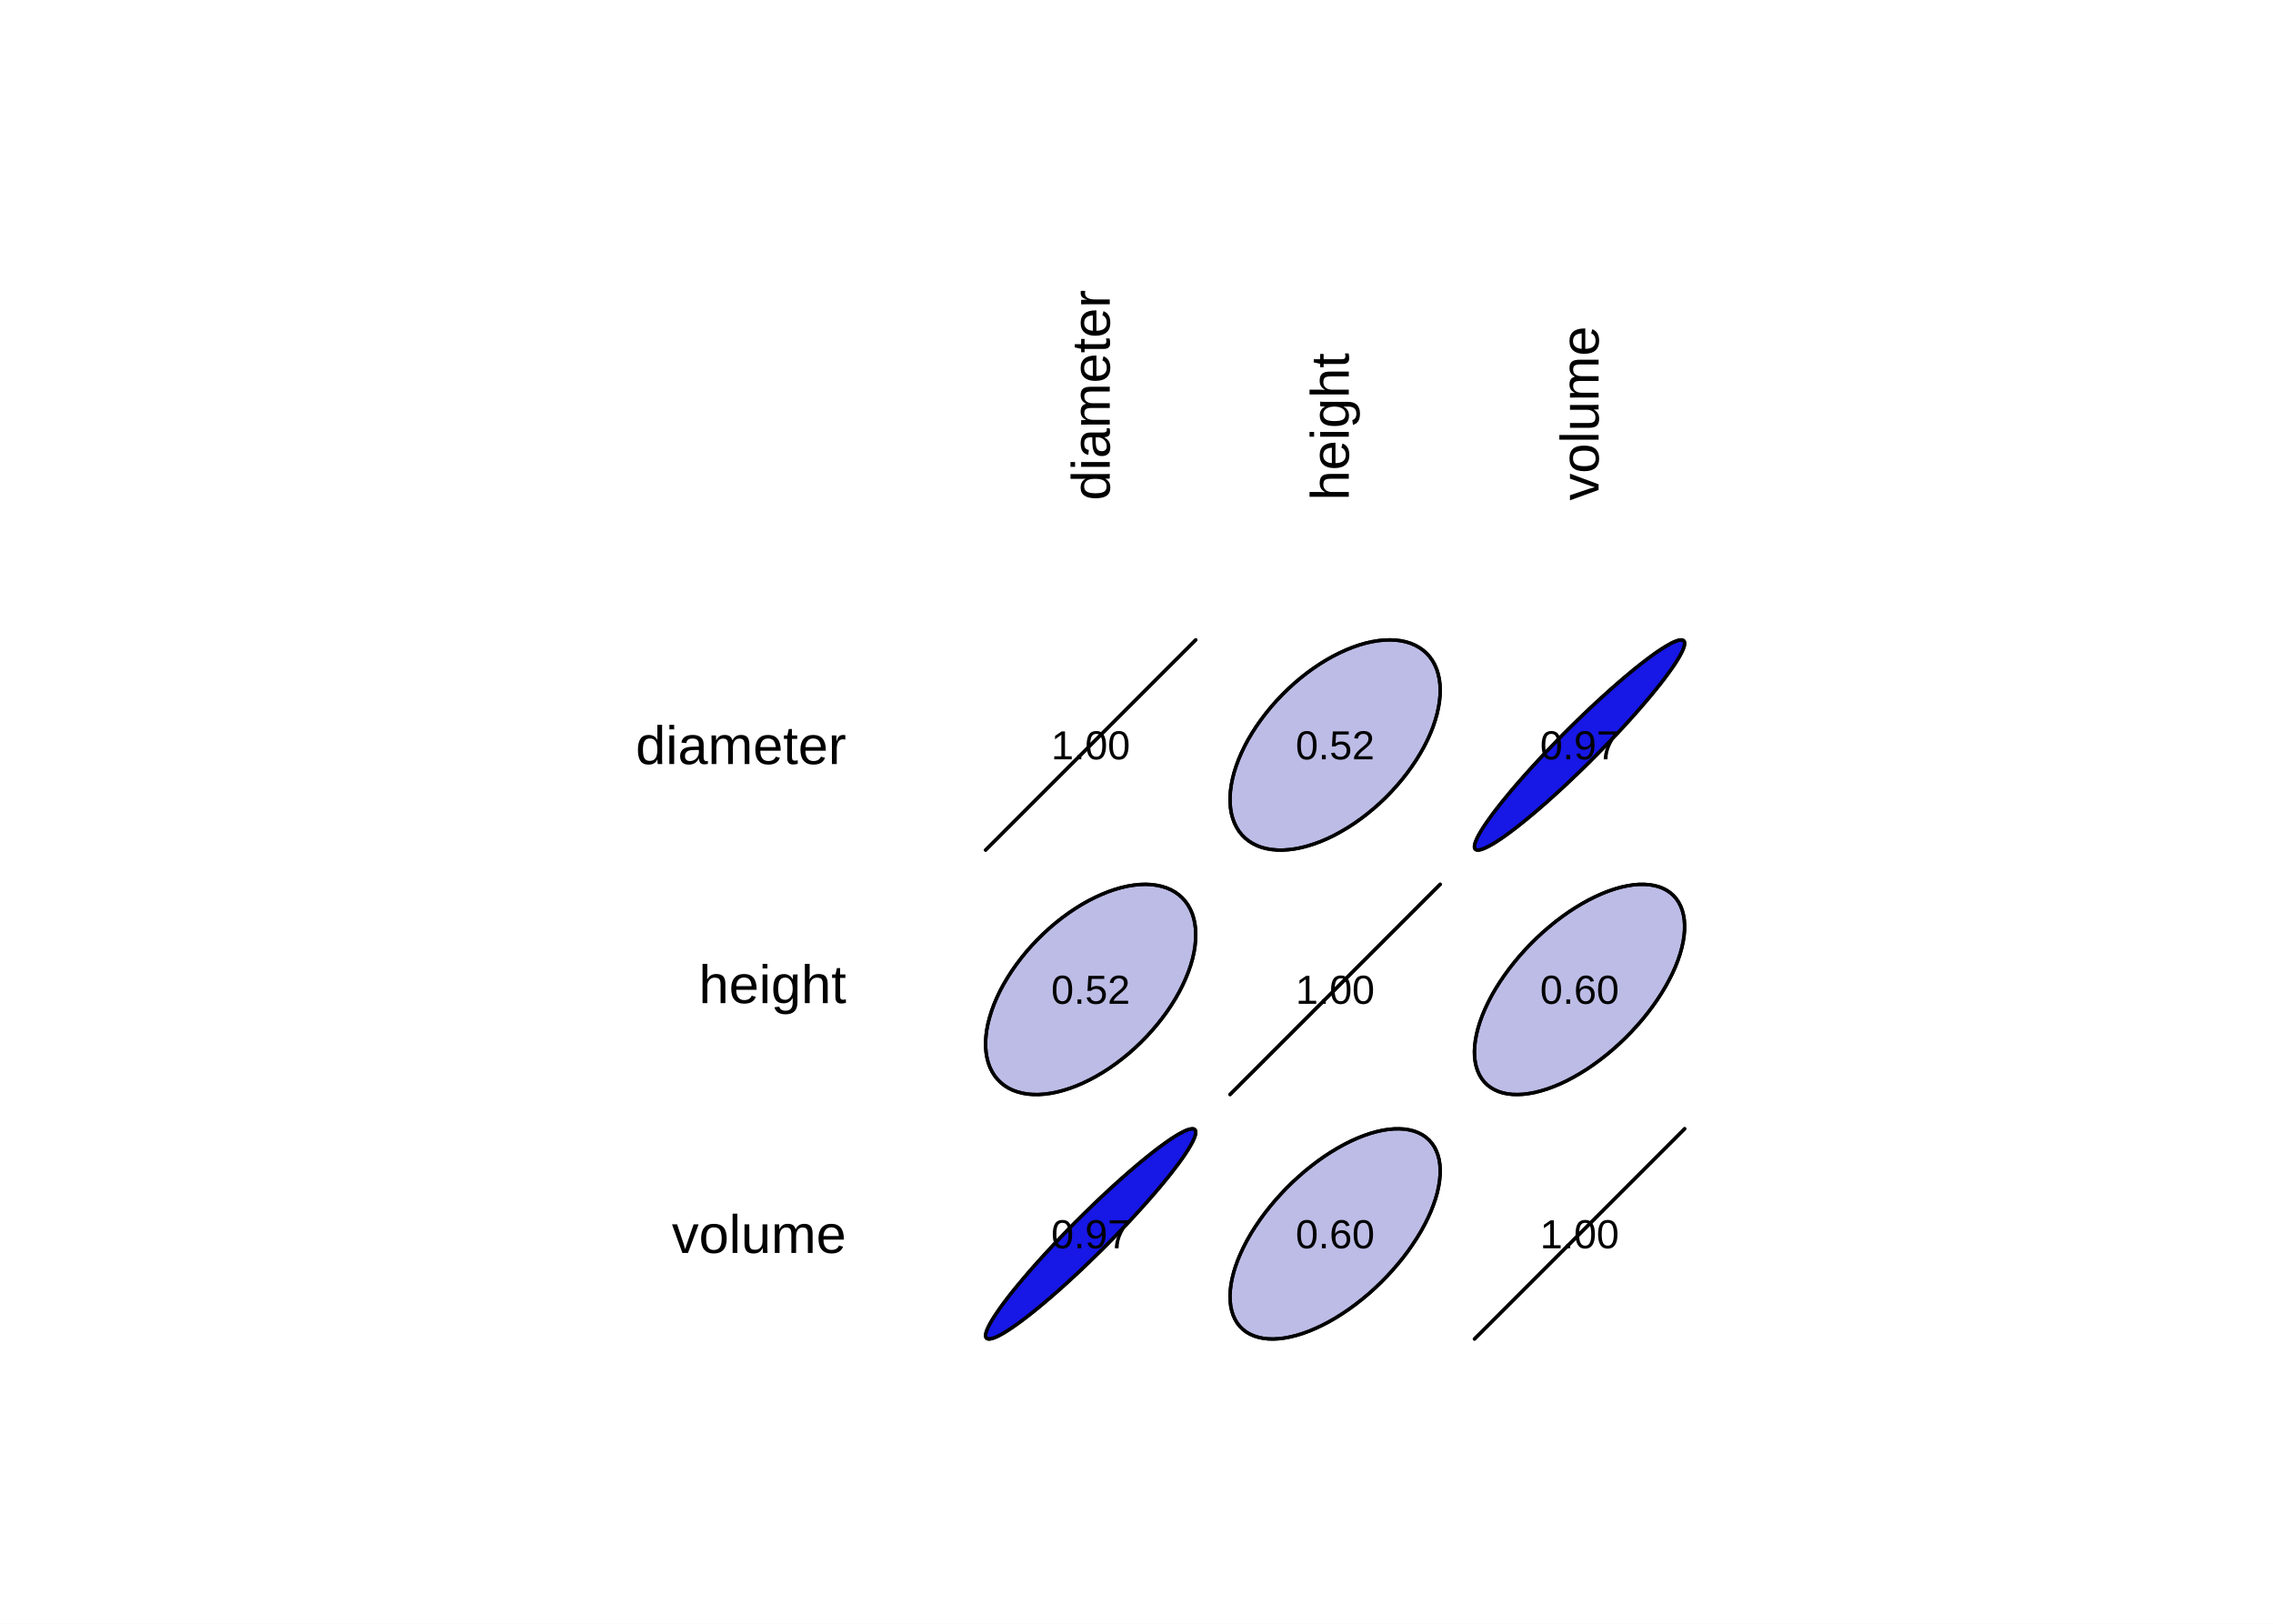
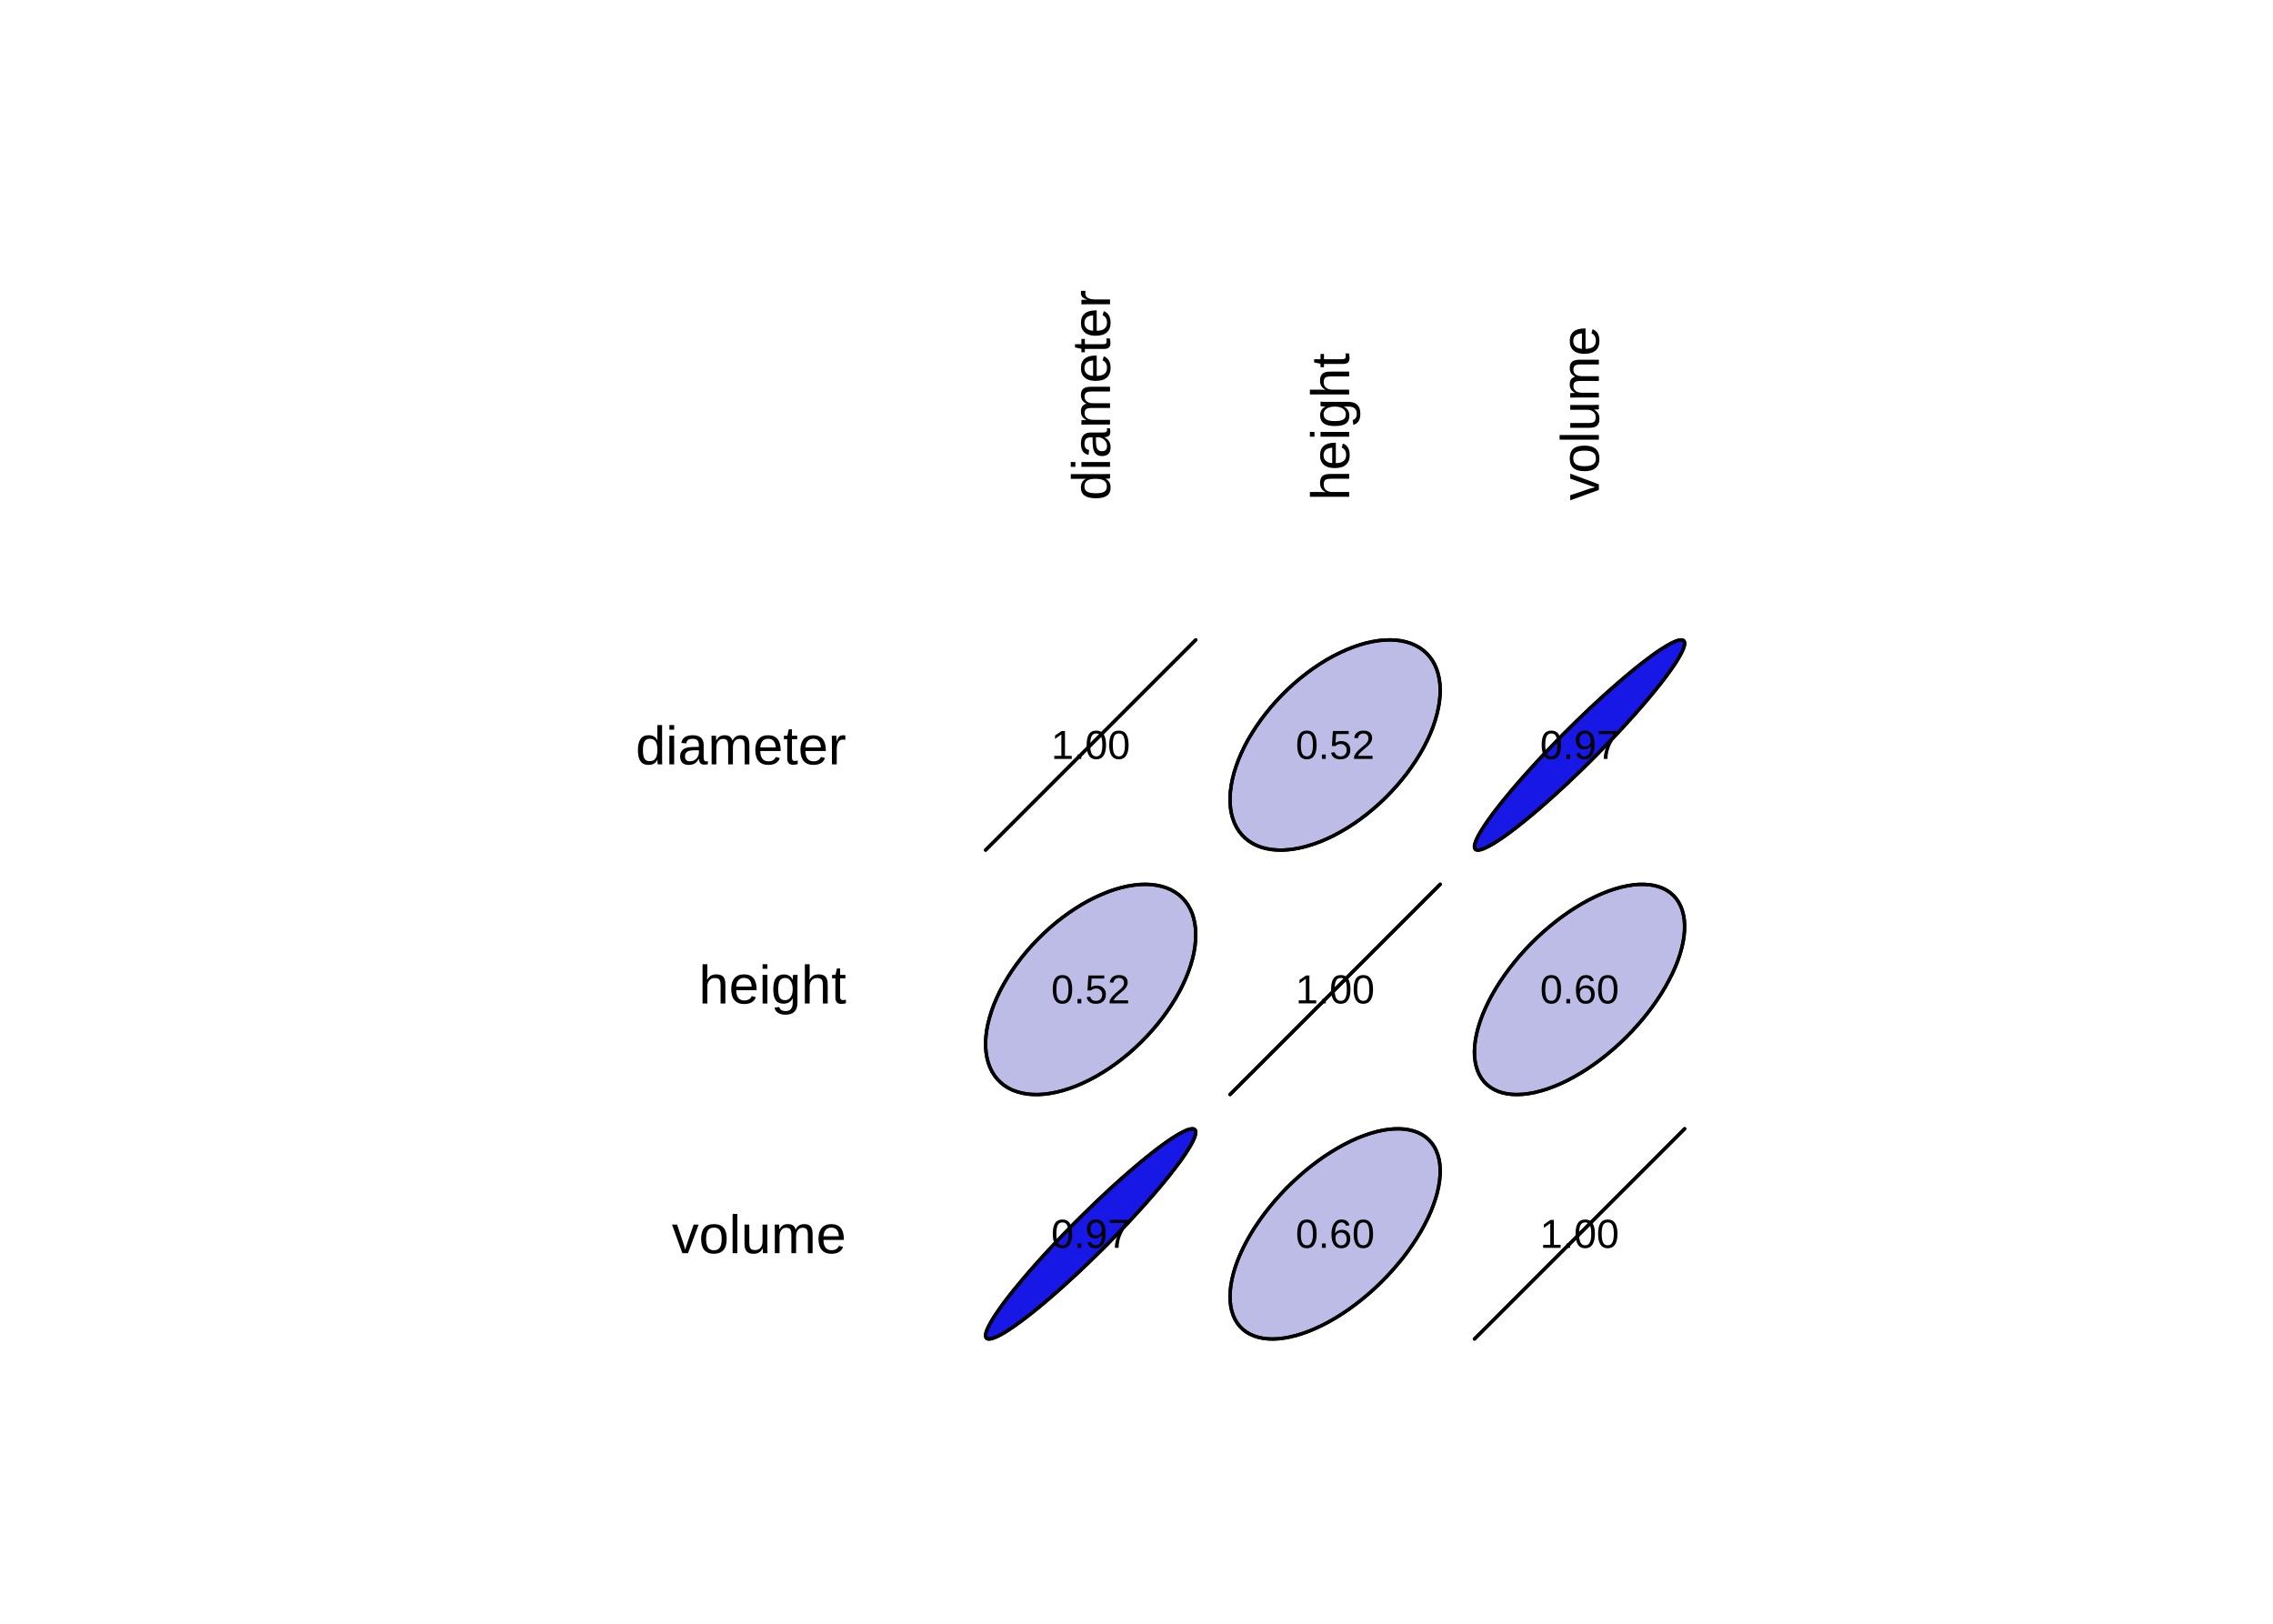
<svg xmlns="http://www.w3.org/2000/svg" viewBox="0 0 504.00 360.00">
  <defs>
    <style type="text/css">
    line, polyline, path, rect, circle {
      fill: none;
      stroke: #000000;
      stroke-linecap: round;
      stroke-linejoin: round;
      stroke-miterlimit: 10.00;
    }
  </style>
  </defs>
  <rect width="100%" height="100%" style="stroke: none; fill: #FFFFFF;" />
  <defs>
    <clipPath id="cpMTE2LjY0fDM4Ny4zNnwzMjkuNzZ8NTkuMDQ=">
      <rect x="116.64" y="59.04" width="270.72" height="270.72" />
    </clipPath>
  </defs>
  <g clip-path="url(#cpMTE2LjY0fDM4Ny4zNnwzMjkuNzZ8NTkuMDQ=)">
-     <text x="140.95" y="169.40" style="font-size: 12.00px; font-family: Arial;" textLength="46.69px" lengthAdjust="spacingAndGlyphs">diameter</text>
+     <text x="140.95" y="169.46" style="font-size: 12.00px; font-family: Liberation Sans;" textLength="46.69px" lengthAdjust="spacingAndGlyphs">diameter</text>
  </g>
  <g clip-path="url(#cpMTE2LjY0fDM4Ny4zNnwzMjkuNzZ8NTkuMDQ=)">
-     <text x="154.95" y="222.40" style="font-size: 12.00px; font-family: Arial;" textLength="32.70px" lengthAdjust="spacingAndGlyphs">height</text>
+     <text x="154.95" y="222.48" style="font-size: 12.00px; font-family: Liberation Sans;" textLength="32.70px" lengthAdjust="spacingAndGlyphs">height</text>
  </g>
  <g clip-path="url(#cpMTE2LjY0fDM4Ny4zNnwzMjkuNzZ8NTkuMDQ=)">
-     <text x="148.96" y="277.79" style="font-size: 12.00px; font-family: Arial;" textLength="38.68px" lengthAdjust="spacingAndGlyphs">volume</text>
+     <text x="148.96" y="277.85" style="font-size: 12.00px; font-family: Liberation Sans;" textLength="38.68px" lengthAdjust="spacingAndGlyphs">volume</text>
  </g>
  <g clip-path="url(#cpMTE2LjY0fDM4Ny4zNnwzMjkuNzZ8NTkuMDQ=)">
-     <text transform="translate(246.07,110.97) rotate(-90)" style="font-size: 12.00px; font-family: Arial;" textLength="46.69px" lengthAdjust="spacingAndGlyphs">diameter</text>
+     <text transform="translate(246.13,110.97) rotate(-90)" style="font-size: 12.00px; font-family: Liberation Sans;" textLength="46.69px" lengthAdjust="spacingAndGlyphs">diameter</text>
  </g>
  <g clip-path="url(#cpMTE2LjY0fDM4Ny4zNnwzMjkuNzZ8NTkuMDQ=)">
-     <text transform="translate(299.07,110.97) rotate(-90)" style="font-size: 12.00px; font-family: Arial;" textLength="32.70px" lengthAdjust="spacingAndGlyphs">height</text>
+     <text transform="translate(299.15,110.97) rotate(-90)" style="font-size: 12.00px; font-family: Liberation Sans;" textLength="32.70px" lengthAdjust="spacingAndGlyphs">height</text>
  </g>
  <g clip-path="url(#cpMTE2LjY0fDM4Ny4zNnwzMjkuNzZ8NTkuMDQ=)">
-     <text transform="translate(354.46,110.97) rotate(-90)" style="font-size: 12.00px; font-family: Arial;" textLength="38.68px" lengthAdjust="spacingAndGlyphs">volume</text>
+     <text transform="translate(354.52,110.97) rotate(-90)" style="font-size: 12.00px; font-family: Liberation Sans;" textLength="38.68px" lengthAdjust="spacingAndGlyphs">volume</text>
  </g>
  <defs>
    <clipPath id="cpMHw1MDR8MzYwfDA=">
      <rect x="0.00" y="0.00" width="504.00" height="360.00" />
    </clipPath>
  </defs>
  <defs>
    <clipPath id="cpMTE2LjY0fDM4Ny4zNnwzMjkuNzZ8NTkuMDQ=">
      <rect x="116.64" y="59.04" width="270.72" height="270.72" />
    </clipPath>
  </defs>
  <polyline points="265.14,141.87 265.10,141.91 264.96,142.05 264.72,142.29 264.40,142.61 263.98,143.03 263.48,143.54 262.88,144.13 262.20,144.81 261.45,145.57 260.61,146.40 259.69,147.32 258.71,148.30 257.65,149.36 256.53,150.48 255.36,151.65 254.13,152.88 252.85,154.16 251.52,155.49 250.16,156.85 248.76,158.25 247.33,159.68 245.89,161.12 244.42,162.59 242.95,164.06 241.47,165.54 239.99,167.02 238.52,168.49 237.07,169.94 235.63,171.38 234.22,172.79 232.84,174.17 231.49,175.52 230.19,176.82 228.93,178.08 227.73,179.28 226.58,180.43 225.49,181.52 224.47,182.54 223.52,183.49 222.64,184.37 221.84,185.17 221.13,185.89 220.49,186.52 219.94,187.07 219.48,187.53 219.11,187.90 218.83,188.18 218.64,188.37 218.55,188.46 218.55,188.46 218.64,188.37 218.83,188.18 219.11,187.90 219.48,187.53 219.94,187.07 220.49,186.52 221.13,185.89 221.84,185.17 222.64,184.37 223.52,183.49 224.47,182.54 225.49,181.52 226.58,180.43 227.73,179.28 228.93,178.08 230.19,176.82 231.49,175.52 232.84,174.17 234.22,172.79 235.63,171.38 237.07,169.94 238.52,168.49 239.99,167.02 241.47,165.54 242.95,164.06 244.42,162.59 245.89,161.12 247.33,159.68 248.76,158.25 250.16,156.85 251.52,155.49 252.85,154.16 254.13,152.88 255.36,151.65 256.53,150.48 257.65,149.36 258.71,148.30 259.69,147.32 260.61,146.40 261.45,145.57 262.20,144.81 262.88,144.13 263.48,143.54 263.98,143.03 264.40,142.61 264.72,142.29 264.96,142.05 265.10,141.91 265.14,141.87 " style="stroke-width: 0.75; fill: #1717E6;" clip-path="url(#cpMTE2LjY0fDM4Ny4zNnwzMjkuNzZ8NTkuMDQ=)" />
  <polyline points="265.14,141.87 265.10,141.91 264.96,142.05 264.72,142.29 264.40,142.61 263.98,143.03 263.48,143.54 262.88,144.13 262.20,144.81 261.45,145.57 260.61,146.40 259.69,147.32 258.71,148.30 257.65,149.36 256.53,150.48 255.36,151.65 254.13,152.88 252.85,154.16 251.52,155.49 250.16,156.85 248.76,158.25 247.33,159.68 245.89,161.12 244.42,162.59 242.95,164.06 241.47,165.54 239.99,167.02 238.52,168.49 237.07,169.94 235.63,171.38 234.22,172.79 232.84,174.17 231.49,175.52 230.19,176.82 228.93,178.08 227.73,179.28 226.58,180.43 225.49,181.52 224.47,182.54 223.52,183.49 222.64,184.37 221.84,185.17 221.13,185.89 220.49,186.52 219.94,187.07 219.48,187.53 219.11,187.90 218.83,188.18 218.64,188.37 218.55,188.46 218.55,188.46 218.64,188.37 218.83,188.18 219.11,187.90 219.48,187.53 219.94,187.07 220.49,186.52 221.13,185.89 221.84,185.17 222.64,184.37 223.52,183.49 224.47,182.54 225.49,181.52 226.58,180.43 227.73,179.28 228.93,178.08 230.19,176.82 231.49,175.52 232.84,174.17 234.22,172.79 235.63,171.38 237.07,169.94 238.52,168.49 239.99,167.02 241.47,165.54 242.95,164.06 244.42,162.59 245.89,161.12 247.33,159.68 248.76,158.25 250.16,156.85 251.52,155.49 252.85,154.16 254.13,152.88 255.36,151.65 256.53,150.48 257.65,149.36 258.71,148.30 259.69,147.32 260.61,146.40 261.45,145.57 262.20,144.81 262.88,144.13 263.48,143.54 263.98,143.03 264.40,142.61 264.72,142.29 264.96,142.05 265.10,141.91 265.14,141.87 " style="stroke-width: 0.75;" clip-path="url(#cpMTE2LjY0fDM4Ny4zNnwzMjkuNzZ8NTkuMDQ=)" />
  <polyline points="316.34,144.86 315.58,144.18 314.73,143.58 313.81,143.07 312.82,142.64 311.76,142.31 310.64,142.07 309.46,141.92 308.22,141.87 306.94,141.91 305.61,142.04 304.24,142.27 302.84,142.58 301.42,142.99 299.97,143.49 298.50,144.08 297.03,144.75 295.55,145.50 294.07,146.33 292.60,147.24 291.15,148.22 289.71,149.27 288.30,150.38 286.92,151.56 285.58,152.78 284.28,154.06 283.03,155.38 281.83,156.74 280.69,158.14 279.61,159.56 278.59,161.01 277.65,162.47 276.77,163.94 275.98,165.42 275.27,166.90 274.64,168.37 274.10,169.83 273.64,171.27 273.28,172.68 273.01,174.07 272.83,175.41 272.74,176.72 272.75,177.98 272.85,179.19 273.04,180.34 273.33,181.43 273.71,182.46 274.18,183.42 274.73,184.30 275.38,185.11 276.10,185.83 276.91,186.47 277.79,187.03 278.75,187.50 279.77,187.88 280.86,188.16 282.02,188.36 283.23,188.46 284.49,188.47 285.79,188.38 287.14,188.20 288.53,187.93 289.94,187.56 291.38,187.11 292.84,186.57 294.31,185.94 295.79,185.23 297.26,184.43 298.74,183.56 300.20,182.62 301.65,181.60 303.07,180.52 304.46,179.38 305.83,178.18 307.15,176.93 308.42,175.63 309.65,174.28 310.82,172.90 311.94,171.49 312.98,170.06 313.97,168.60 314.87,167.14 315.71,165.66 316.46,164.18 317.13,162.71 317.72,161.24 318.21,159.79 318.62,158.36 318.94,156.96 319.17,155.60 319.30,154.27 319.34,152.98 319.29,151.75 319.14,150.57 318.90,149.45 318.57,148.39 318.14,147.39 317.63,146.47 317.03,145.63 316.34,144.86 " style="stroke-width: 0.75; fill: #BCBCE6;" clip-path="url(#cpMTE2LjY0fDM4Ny4zNnwzMjkuNzZ8NTkuMDQ=)" />
  <polyline points="316.34,144.86 315.58,144.18 314.73,143.58 313.81,143.07 312.82,142.64 311.76,142.31 310.64,142.07 309.46,141.92 308.22,141.87 306.94,141.91 305.61,142.04 304.24,142.27 302.84,142.58 301.42,142.99 299.97,143.49 298.50,144.08 297.03,144.75 295.55,145.50 294.07,146.33 292.60,147.24 291.15,148.22 289.71,149.27 288.30,150.38 286.92,151.56 285.58,152.78 284.28,154.06 283.03,155.38 281.83,156.74 280.69,158.14 279.61,159.56 278.59,161.01 277.65,162.47 276.77,163.94 275.98,165.42 275.27,166.90 274.64,168.37 274.10,169.83 273.64,171.27 273.28,172.68 273.01,174.07 272.83,175.41 272.74,176.72 272.75,177.98 272.85,179.19 273.04,180.34 273.33,181.43 273.71,182.46 274.18,183.42 274.73,184.30 275.38,185.11 276.10,185.83 276.91,186.47 277.79,187.03 278.75,187.50 279.77,187.88 280.86,188.16 282.02,188.36 283.23,188.46 284.49,188.47 285.79,188.38 287.14,188.20 288.53,187.93 289.94,187.56 291.38,187.11 292.84,186.57 294.31,185.94 295.79,185.23 297.26,184.43 298.74,183.56 300.20,182.62 301.65,181.60 303.07,180.52 304.46,179.38 305.83,178.18 307.15,176.93 308.42,175.63 309.65,174.28 310.82,172.90 311.94,171.49 312.98,170.06 313.97,168.60 314.87,167.14 315.71,165.66 316.46,164.18 317.13,162.71 317.72,161.24 318.21,159.79 318.62,158.36 318.94,156.96 319.17,155.60 319.30,154.27 319.34,152.98 319.29,151.75 319.14,150.57 318.90,149.45 318.57,148.39 318.14,147.39 317.63,146.47 317.03,145.63 316.34,144.86 " style="stroke-width: 0.75;" clip-path="url(#cpMTE2LjY0fDM4Ny4zNnwzMjkuNzZ8NTkuMDQ=)" />
  <polyline points="373.35,142.06 373.11,141.92 372.78,141.87 372.36,141.91 371.85,142.05 371.26,142.28 370.58,142.60 369.82,143.02 368.98,143.52 368.06,144.11 367.07,144.78 366.02,145.54 364.90,146.38 363.72,147.29 362.48,148.27 361.20,149.33 359.88,150.44 358.51,151.62 357.11,152.85 355.69,154.13 354.24,155.45 352.77,156.81 351.30,158.21 349.82,159.63 348.34,161.08 346.87,162.54 345.42,164.02 343.98,165.50 342.57,166.97 341.19,168.44 339.85,169.90 338.54,171.34 337.29,172.75 336.09,174.13 334.94,175.48 333.86,176.79 332.84,178.04 331.89,179.25 331.01,180.40 330.22,181.49 329.50,182.51 328.87,183.46 328.32,184.34 327.86,185.14 327.49,185.87 327.22,186.50 327.03,187.06 326.94,187.52 326.94,187.89 327.04,188.18 327.23,188.37 327.51,188.46 327.89,188.47 328.35,188.37 328.90,188.19 329.54,187.91 330.26,187.54 331.06,187.09 331.94,186.54 332.90,185.91 333.92,185.19 335.01,184.39 336.16,183.52 337.36,182.57 338.62,181.55 339.92,180.47 341.27,179.32 342.65,178.12 344.07,176.86 345.50,175.56 346.96,174.22 348.43,172.83 349.91,171.42 351.39,169.99 352.86,168.53 354.32,167.06 355.77,165.58 357.20,164.11 358.59,162.63 359.96,161.17 361.28,159.72 362.56,158.29 363.79,156.89 364.96,155.53 366.08,154.20 367.13,152.92 368.12,151.69 369.03,150.51 369.86,149.39 370.62,148.33 371.30,147.35 371.89,146.43 372.39,145.59 372.80,144.83 373.13,144.15 373.36,143.55 373.50,143.04 373.54,142.62 373.49,142.30 373.35,142.06 " style="stroke-width: 0.75; fill: #1717E6;" clip-path="url(#cpMTE2LjY0fDM4Ny4zNnwzMjkuNzZ8NTkuMDQ=)" />
  <polyline points="373.35,142.06 373.11,141.92 372.78,141.87 372.36,141.91 371.85,142.05 371.26,142.28 370.58,142.60 369.82,143.02 368.98,143.52 368.06,144.11 367.07,144.78 366.02,145.54 364.90,146.38 363.72,147.29 362.48,148.27 361.20,149.33 359.88,150.44 358.51,151.62 357.11,152.85 355.69,154.13 354.24,155.45 352.77,156.81 351.30,158.21 349.82,159.63 348.34,161.08 346.87,162.54 345.42,164.02 343.98,165.50 342.57,166.97 341.19,168.44 339.85,169.90 338.54,171.34 337.29,172.75 336.09,174.13 334.94,175.48 333.86,176.79 332.84,178.04 331.89,179.25 331.01,180.40 330.22,181.49 329.50,182.51 328.87,183.46 328.32,184.34 327.86,185.14 327.49,185.87 327.22,186.50 327.03,187.06 326.94,187.52 326.94,187.89 327.04,188.18 327.23,188.37 327.51,188.46 327.89,188.47 328.35,188.37 328.90,188.19 329.54,187.91 330.26,187.54 331.06,187.09 331.94,186.54 332.90,185.91 333.92,185.19 335.01,184.39 336.16,183.52 337.36,182.57 338.62,181.55 339.92,180.47 341.27,179.32 342.65,178.12 344.07,176.86 345.50,175.56 346.96,174.22 348.43,172.83 349.91,171.42 351.39,169.99 352.86,168.53 354.32,167.06 355.77,165.58 357.20,164.11 358.59,162.63 359.96,161.17 361.28,159.72 362.56,158.29 363.79,156.89 364.96,155.53 366.08,154.20 367.13,152.92 368.12,151.69 369.03,150.51 369.86,149.39 370.62,148.33 371.30,147.35 371.89,146.43 372.39,145.59 372.80,144.83 373.13,144.15 373.36,143.55 373.50,143.04 373.54,142.62 373.49,142.30 373.35,142.06 " style="stroke-width: 0.75;" clip-path="url(#cpMTE2LjY0fDM4Ny4zNnwzMjkuNzZ8NTkuMDQ=)" />
  <polyline points="262.15,199.06 261.38,198.38 260.54,197.78 259.62,197.26 258.62,196.84 257.57,196.51 256.44,196.27 255.26,196.12 254.03,196.06 252.74,196.10 251.41,196.24 250.05,196.46 248.65,196.78 247.22,197.19 245.77,197.69 244.31,198.28 242.83,198.95 241.35,199.70 239.88,200.53 238.41,201.44 236.95,202.42 235.52,203.47 234.11,204.58 232.73,205.75 231.39,206.98 230.09,208.26 228.83,209.58 227.63,210.94 226.49,212.34 225.41,213.76 224.39,215.21 223.45,216.67 222.58,218.14 221.78,219.62 221.07,221.10 220.44,222.57 219.90,224.03 219.45,225.47 219.08,226.88 218.81,228.26 218.63,229.61 218.54,230.92 218.55,232.18 218.65,233.39 218.85,234.54 219.13,235.63 219.51,236.66 219.98,237.61 220.54,238.50 221.18,239.30 221.91,240.03 222.71,240.67 223.59,241.23 224.55,241.70 225.58,242.07 226.67,242.36 227.82,242.56 229.03,242.66 230.29,242.67 231.60,242.58 232.94,242.40 234.33,242.13 235.74,241.76 237.18,241.31 238.64,240.77 240.11,240.14 241.59,239.42 243.07,238.63 244.54,237.76 246.00,236.82 247.45,235.80 248.87,234.72 250.27,233.58 251.63,232.38 252.95,231.12 254.23,229.82 255.45,228.48 256.63,227.10 257.74,225.69 258.79,224.26 259.77,222.80 260.68,221.33 261.51,219.86 262.26,218.38 262.93,216.90 263.52,215.44 264.02,213.99 264.43,212.56 264.75,211.16 264.97,209.79 265.10,208.47 265.14,207.18 265.09,205.95 264.94,204.77 264.70,203.64 264.37,202.58 263.94,201.59 263.43,200.67 262.83,199.83 262.15,199.06 " style="stroke-width: 0.75; fill: #BCBCE6;" clip-path="url(#cpMTE2LjY0fDM4Ny4zNnwzMjkuNzZ8NTkuMDQ=)" />
  <polyline points="262.15,199.06 261.38,198.38 260.54,197.78 259.62,197.26 258.62,196.84 257.57,196.51 256.44,196.27 255.26,196.12 254.03,196.06 252.74,196.10 251.41,196.24 250.05,196.46 248.65,196.78 247.22,197.19 245.77,197.69 244.31,198.28 242.83,198.95 241.35,199.70 239.88,200.53 238.41,201.44 236.95,202.42 235.52,203.47 234.11,204.58 232.73,205.75 231.39,206.98 230.09,208.26 228.83,209.58 227.63,210.94 226.49,212.34 225.41,213.76 224.39,215.21 223.45,216.67 222.58,218.14 221.78,219.62 221.07,221.10 220.44,222.57 219.90,224.03 219.45,225.47 219.08,226.88 218.81,228.26 218.63,229.61 218.54,230.92 218.55,232.18 218.65,233.39 218.85,234.54 219.13,235.63 219.51,236.66 219.98,237.61 220.54,238.50 221.18,239.30 221.91,240.03 222.71,240.67 223.59,241.23 224.55,241.70 225.58,242.07 226.67,242.36 227.82,242.56 229.03,242.66 230.29,242.67 231.60,242.58 232.94,242.40 234.33,242.13 235.74,241.76 237.18,241.31 238.64,240.77 240.11,240.14 241.59,239.42 243.07,238.63 244.54,237.76 246.00,236.82 247.45,235.80 248.87,234.72 250.27,233.58 251.63,232.38 252.95,231.12 254.23,229.82 255.45,228.48 256.63,227.10 257.74,225.69 258.79,224.26 259.77,222.80 260.68,221.33 261.51,219.86 262.26,218.38 262.93,216.90 263.52,215.44 264.02,213.99 264.43,212.56 264.75,211.16 264.97,209.79 265.10,208.47 265.14,207.18 265.09,205.95 264.94,204.77 264.70,203.64 264.37,202.58 263.94,201.59 263.43,200.67 262.83,199.83 262.15,199.06 " style="stroke-width: 0.75;" clip-path="url(#cpMTE2LjY0fDM4Ny4zNnwzMjkuNzZ8NTkuMDQ=)" />
  <polyline points="319.34,196.06 319.30,196.11 319.15,196.25 318.92,196.48 318.60,196.81 318.18,197.23 317.67,197.73 317.08,198.33 316.40,199.00 315.64,199.76 314.80,200.60 313.89,201.52 312.90,202.50 311.85,203.56 310.73,204.67 309.56,205.85 308.32,207.08 307.04,208.36 305.72,209.69 304.35,211.05 302.96,212.45 301.53,213.87 300.08,215.32 298.62,216.79 297.15,218.26 295.67,219.74 294.19,221.22 292.72,222.69 291.26,224.14 289.83,225.58 288.41,226.99 287.03,228.37 285.69,229.72 284.38,231.02 283.13,232.28 281.92,233.48 280.78,234.63 279.69,235.72 278.67,236.74 277.72,237.69 276.84,238.56 276.04,239.36 275.32,240.08 274.69,240.72 274.14,241.27 273.68,241.73 273.30,242.10 273.03,242.38 272.84,242.57 272.74,242.66 272.74,242.66 272.84,242.57 273.03,242.38 273.30,242.10 273.68,241.73 274.14,241.27 274.69,240.72 275.32,240.08 276.04,239.36 276.84,238.56 277.72,237.69 278.67,236.74 279.69,235.72 280.78,234.63 281.92,233.48 283.13,232.28 284.38,231.02 285.69,229.72 287.03,228.37 288.41,226.99 289.83,225.58 291.26,224.14 292.72,222.69 294.19,221.22 295.67,219.74 297.15,218.26 298.62,216.79 300.08,215.32 301.53,213.87 302.96,212.45 304.35,211.05 305.72,209.69 307.04,208.36 308.32,207.08 309.56,205.85 310.73,204.67 311.85,203.56 312.90,202.50 313.89,201.52 314.80,200.60 315.64,199.76 316.40,199.00 317.08,198.33 317.67,197.73 318.18,197.23 318.60,196.81 318.92,196.48 319.15,196.25 319.30,196.11 319.34,196.06 " style="stroke-width: 0.75; fill: #1717E6;" clip-path="url(#cpMTE2LjY0fDM4Ny4zNnwzMjkuNzZ8NTkuMDQ=)" />
  <polyline points="319.34,196.06 319.30,196.11 319.15,196.25 318.92,196.48 318.60,196.81 318.18,197.23 317.67,197.73 317.08,198.33 316.40,199.00 315.64,199.76 314.80,200.60 313.89,201.52 312.90,202.50 311.85,203.56 310.73,204.67 309.56,205.85 308.32,207.08 307.04,208.36 305.72,209.69 304.35,211.05 302.96,212.45 301.53,213.87 300.08,215.32 298.62,216.79 297.15,218.26 295.67,219.74 294.19,221.22 292.72,222.69 291.26,224.14 289.83,225.58 288.41,226.99 287.03,228.37 285.69,229.72 284.38,231.02 283.13,232.28 281.92,233.48 280.78,234.63 279.69,235.72 278.67,236.74 277.72,237.69 276.84,238.56 276.04,239.36 275.32,240.08 274.69,240.72 274.14,241.27 273.68,241.73 273.30,242.10 273.03,242.38 272.84,242.57 272.74,242.66 272.74,242.66 272.84,242.57 273.03,242.38 273.30,242.10 273.68,241.73 274.14,241.27 274.69,240.72 275.32,240.08 276.04,239.36 276.84,238.56 277.72,237.69 278.67,236.74 279.69,235.72 280.78,234.63 281.92,233.48 283.13,232.28 284.38,231.02 285.69,229.72 287.03,228.37 288.41,226.99 289.83,225.58 291.26,224.14 292.72,222.69 294.19,221.22 295.67,219.74 297.15,218.26 298.62,216.79 300.08,215.32 301.53,213.87 302.96,212.45 304.35,211.05 305.72,209.69 307.04,208.36 308.32,207.08 309.56,205.85 310.73,204.67 311.85,203.56 312.90,202.50 313.89,201.52 314.80,200.60 315.64,199.76 316.40,199.00 317.08,198.33 317.67,197.73 318.18,197.23 318.60,196.81 318.92,196.48 319.15,196.25 319.30,196.11 319.34,196.06 " style="stroke-width: 0.75;" clip-path="url(#cpMTE2LjY0fDM4Ny4zNnwzMjkuNzZ8NTkuMDQ=)" />
  <polyline points="371.06,198.54 370.35,197.92 369.57,197.39 368.70,196.94 367.76,196.58 366.75,196.32 365.68,196.15 364.54,196.07 363.34,196.08 362.10,196.19 360.80,196.40 359.46,196.69 358.08,197.08 356.68,197.55 355.24,198.12 353.79,198.77 352.32,199.50 350.85,200.31 349.37,201.20 347.89,202.16 346.43,203.19 344.97,204.29 343.55,205.45 342.14,206.66 340.77,207.93 339.44,209.24 338.15,210.59 336.91,211.97 335.73,213.39 334.60,214.83 333.54,216.29 332.54,217.76 331.61,219.24 330.76,220.72 329.99,222.19 329.30,223.65 328.69,225.10 328.17,226.52 327.74,227.91 327.40,229.27 327.15,230.59 326.99,231.86 326.93,233.08 326.96,234.25 327.09,235.36 327.31,236.40 327.62,237.38 328.02,238.28 328.51,239.10 329.09,239.85 329.75,240.51 330.50,241.09 331.33,241.58 332.23,241.99 333.20,242.30 334.25,242.52 335.35,242.64 336.52,242.67 337.74,242.61 339.02,242.45 340.33,242.21 341.69,241.86 343.09,241.43 344.51,240.91 345.95,240.31 347.41,239.62 348.88,238.84 350.36,237.99 351.84,237.07 353.31,236.07 354.77,235.00 356.21,233.88 357.63,232.69 359.02,231.45 360.37,230.16 361.68,228.83 362.94,227.46 364.16,226.06 365.31,224.63 366.41,223.18 367.44,221.71 368.40,220.24 369.29,218.76 370.10,217.28 370.84,215.81 371.49,214.36 372.05,212.93 372.53,211.52 372.91,210.14 373.21,208.80 373.41,207.51 373.52,206.26 373.53,205.06 373.46,203.93 373.28,202.85 373.02,201.84 372.66,200.90 372.22,200.04 371.68,199.25 371.06,198.54 " style="stroke-width: 0.75; fill: #BCBCE6;" clip-path="url(#cpMTE2LjY0fDM4Ny4zNnwzMjkuNzZ8NTkuMDQ=)" />
  <polyline points="371.06,198.54 370.35,197.92 369.57,197.39 368.70,196.94 367.76,196.58 366.75,196.32 365.68,196.15 364.54,196.07 363.34,196.08 362.10,196.19 360.80,196.40 359.46,196.69 358.08,197.08 356.68,197.55 355.24,198.12 353.79,198.77 352.32,199.50 350.85,200.31 349.37,201.20 347.89,202.16 346.43,203.19 344.97,204.29 343.55,205.45 342.14,206.66 340.77,207.93 339.44,209.24 338.15,210.59 336.91,211.97 335.73,213.39 334.60,214.83 333.54,216.29 332.54,217.76 331.61,219.24 330.76,220.72 329.99,222.19 329.30,223.65 328.69,225.10 328.17,226.52 327.74,227.91 327.40,229.27 327.15,230.59 326.99,231.86 326.93,233.08 326.96,234.25 327.09,235.36 327.31,236.40 327.62,237.38 328.02,238.28 328.51,239.10 329.09,239.85 329.75,240.51 330.50,241.09 331.33,241.58 332.23,241.99 333.20,242.30 334.25,242.52 335.35,242.64 336.52,242.67 337.74,242.61 339.02,242.45 340.33,242.21 341.69,241.86 343.09,241.43 344.51,240.91 345.95,240.31 347.41,239.62 348.88,238.84 350.36,237.99 351.84,237.07 353.31,236.07 354.77,235.00 356.21,233.88 357.63,232.69 359.02,231.45 360.37,230.16 361.68,228.83 362.94,227.46 364.16,226.06 365.31,224.63 366.41,223.18 367.44,221.71 368.40,220.24 369.29,218.76 370.10,217.28 370.84,215.81 371.49,214.36 372.05,212.93 372.53,211.52 372.91,210.14 373.21,208.80 373.41,207.51 373.52,206.26 373.53,205.06 373.46,203.93 373.28,202.85 373.02,201.84 372.66,200.90 372.22,200.04 371.68,199.25 371.06,198.54 " style="stroke-width: 0.75;" clip-path="url(#cpMTE2LjY0fDM4Ny4zNnwzMjkuNzZ8NTkuMDQ=)" />
  <polyline points="264.95,250.45 264.72,250.31 264.39,250.26 263.97,250.31 263.46,250.44 262.86,250.67 262.18,251.00 261.42,251.41 260.58,251.91 259.66,252.50 258.68,253.18 257.62,253.94 256.50,254.77 255.32,255.69 254.09,256.67 252.81,257.72 251.48,258.84 250.12,260.01 248.72,261.24 247.29,262.52 245.84,263.85 244.38,265.21 242.91,266.60 241.43,268.03 239.95,269.48 238.48,270.94 237.02,272.41 235.59,273.89 234.18,275.37 232.80,276.84 231.45,278.30 230.15,279.73 228.89,281.15 227.69,282.53 226.55,283.88 225.46,285.18 224.44,286.44 223.49,287.64 222.62,288.79 221.82,289.88 221.11,290.91 220.47,291.86 219.93,292.74 219.47,293.54 219.10,294.26 218.82,294.90 218.64,295.45 218.55,295.91 218.55,296.29 218.64,296.57 218.83,296.76 219.12,296.86 219.49,296.86 219.96,296.77 220.51,296.58 221.15,296.31 221.87,295.94 222.67,295.48 223.55,294.93 224.50,294.30 225.52,293.58 226.61,292.79 227.76,291.91 228.97,290.96 230.23,289.94 231.53,288.86 232.88,287.71 234.26,286.51 235.67,285.26 237.11,283.95 238.57,282.61 240.04,281.23 241.51,279.82 242.99,278.38 244.47,276.93 245.93,275.46 247.38,273.98 248.80,272.50 250.20,271.03 251.56,269.56 252.88,268.11 254.16,266.69 255.39,265.29 256.57,263.92 257.68,262.60 258.74,261.32 259.72,260.08 260.63,258.90 261.47,257.79 262.23,256.73 262.90,255.74 263.49,254.83 263.99,253.98 264.41,253.22 264.73,252.54 264.96,251.95 265.10,251.44 265.14,251.02 265.09,250.69 264.95,250.45 " style="stroke-width: 0.75; fill: #1717E6;" clip-path="url(#cpMTE2LjY0fDM4Ny4zNnwzMjkuNzZ8NTkuMDQ=)" />
  <polyline points="264.95,250.45 264.72,250.31 264.39,250.26 263.97,250.31 263.46,250.44 262.86,250.67 262.18,251.00 261.42,251.41 260.58,251.91 259.66,252.50 258.68,253.18 257.62,253.94 256.50,254.77 255.32,255.69 254.09,256.67 252.81,257.72 251.48,258.84 250.12,260.01 248.72,261.24 247.29,262.52 245.84,263.85 244.38,265.21 242.91,266.60 241.43,268.03 239.95,269.48 238.48,270.94 237.02,272.41 235.59,273.89 234.18,275.37 232.80,276.84 231.45,278.30 230.15,279.73 228.89,281.15 227.69,282.53 226.55,283.88 225.46,285.18 224.44,286.44 223.49,287.64 222.62,288.79 221.82,289.88 221.11,290.91 220.47,291.86 219.93,292.74 219.47,293.54 219.10,294.26 218.82,294.90 218.64,295.45 218.55,295.91 218.55,296.29 218.64,296.57 218.83,296.76 219.12,296.86 219.49,296.86 219.96,296.77 220.51,296.58 221.15,296.31 221.87,295.94 222.67,295.48 223.55,294.93 224.50,294.30 225.52,293.58 226.61,292.79 227.76,291.91 228.97,290.96 230.23,289.94 231.53,288.86 232.88,287.71 234.26,286.51 235.67,285.26 237.11,283.95 238.57,282.61 240.04,281.23 241.51,279.82 242.99,278.38 244.47,276.93 245.93,275.46 247.38,273.98 248.80,272.50 250.20,271.03 251.56,269.56 252.88,268.11 254.16,266.69 255.39,265.29 256.57,263.92 257.68,262.60 258.74,261.32 259.72,260.08 260.63,258.90 261.47,257.79 262.23,256.73 262.90,255.74 263.49,254.83 263.99,253.98 264.41,253.22 264.73,252.54 264.96,251.95 265.10,251.44 265.14,251.02 265.09,250.69 264.95,250.45 " style="stroke-width: 0.75;" clip-path="url(#cpMTE2LjY0fDM4Ny4zNnwzMjkuNzZ8NTkuMDQ=)" />
  <polyline points="316.86,252.74 316.16,252.12 315.37,251.59 314.50,251.14 313.57,250.78 312.56,250.52 311.48,250.34 310.34,250.27 309.15,250.28 307.90,250.39 306.60,250.59 305.26,250.89 303.89,251.27 302.48,251.75 301.05,252.31 299.59,252.96 298.12,253.70 296.65,254.51 295.17,255.40 293.69,256.36 292.23,257.39 290.78,258.49 289.35,259.64 287.95,260.86 286.58,262.12 285.24,263.43 283.96,264.79 282.72,266.17 281.53,267.59 280.40,269.03 279.34,270.49 278.34,271.96 277.41,273.44 276.56,274.92 275.79,276.39 275.10,277.85 274.49,279.29 273.97,280.72 273.54,282.11 273.20,283.47 272.95,284.78 272.80,286.06 272.73,287.28 272.77,288.45 272.89,289.55 273.11,290.60 273.42,291.57 273.82,292.47 274.31,293.30 274.89,294.05 275.56,294.71 276.30,295.29 277.13,295.78 278.03,296.18 279.01,296.49 280.05,296.71 281.16,296.84 282.32,296.87 283.55,296.81 284.82,296.65 286.14,296.40 287.50,296.06 288.89,295.63 290.31,295.11 291.75,294.50 293.21,293.81 294.69,293.04 296.17,292.19 297.64,291.26 299.11,290.27 300.57,289.20 302.01,288.07 303.43,286.89 304.82,285.65 306.17,284.36 307.48,283.03 308.74,281.66 309.96,280.25 311.12,278.83 312.21,277.38 313.24,275.91 314.21,274.43 315.10,272.96 315.91,271.48 316.64,270.01 317.29,268.56 317.85,267.12 318.33,265.72 318.72,264.34 319.01,263.00 319.21,261.71 319.32,260.46 319.34,259.26 319.26,258.12 319.09,257.05 318.82,256.04 318.46,255.10 318.02,254.23 317.48,253.45 316.86,252.74 " style="stroke-width: 0.75; fill: #BCBCE6;" clip-path="url(#cpMTE2LjY0fDM4Ny4zNnwzMjkuNzZ8NTkuMDQ=)" />
  <polyline points="316.86,252.74 316.16,252.12 315.37,251.59 314.50,251.14 313.57,250.78 312.56,250.52 311.48,250.34 310.34,250.27 309.15,250.28 307.90,250.39 306.60,250.59 305.26,250.89 303.89,251.27 302.48,251.75 301.05,252.31 299.59,252.96 298.12,253.70 296.65,254.51 295.17,255.40 293.69,256.36 292.23,257.39 290.78,258.49 289.35,259.64 287.95,260.86 286.58,262.12 285.24,263.43 283.96,264.79 282.72,266.17 281.53,267.59 280.40,269.03 279.34,270.49 278.34,271.96 277.41,273.44 276.56,274.92 275.79,276.39 275.10,277.85 274.49,279.29 273.97,280.72 273.54,282.11 273.20,283.47 272.95,284.78 272.80,286.06 272.73,287.28 272.77,288.45 272.89,289.55 273.11,290.60 273.42,291.57 273.82,292.47 274.31,293.30 274.89,294.05 275.56,294.71 276.30,295.29 277.13,295.78 278.03,296.18 279.01,296.49 280.05,296.71 281.16,296.84 282.32,296.87 283.55,296.81 284.82,296.65 286.14,296.40 287.50,296.06 288.89,295.63 290.31,295.11 291.75,294.50 293.21,293.81 294.69,293.04 296.17,292.19 297.64,291.26 299.11,290.27 300.57,289.20 302.01,288.07 303.43,286.89 304.82,285.65 306.17,284.36 307.48,283.03 308.74,281.66 309.96,280.25 311.12,278.83 312.21,277.38 313.24,275.91 314.21,274.43 315.10,272.96 315.91,271.48 316.64,270.01 317.29,268.56 317.85,267.12 318.33,265.72 318.72,264.34 319.01,263.00 319.21,261.71 319.32,260.46 319.34,259.26 319.26,258.12 319.09,257.05 318.82,256.04 318.46,255.10 318.02,254.23 317.48,253.45 316.86,252.74 " style="stroke-width: 0.75;" clip-path="url(#cpMTE2LjY0fDM4Ny4zNnwzMjkuNzZ8NTkuMDQ=)" />
  <polyline points="373.54,250.26 373.49,250.31 373.35,250.45 373.12,250.68 372.79,251.01 372.38,251.42 371.87,251.93 371.28,252.52 370.60,253.20 369.84,253.96 369.00,254.80 368.09,255.71 367.10,256.70 366.05,257.75 364.93,258.87 363.75,260.05 362.52,261.28 361.24,262.56 359.92,263.88 358.55,265.25 357.15,266.65 355.73,268.07 354.28,269.52 352.82,270.98 351.34,272.46 349.86,273.94 348.39,275.41 346.92,276.88 345.46,278.34 344.02,279.78 342.61,281.19 341.23,282.57 339.89,283.91 338.58,285.22 337.33,286.47 336.12,287.68 334.97,288.83 333.89,289.91 332.87,290.93 331.92,291.88 331.04,292.76 330.24,293.56 329.52,294.28 328.88,294.92 328.34,295.47 327.87,295.93 327.50,296.30 327.22,296.58 327.04,296.77 326.94,296.86 326.94,296.86 327.04,296.77 327.22,296.58 327.50,296.30 327.87,295.93 328.34,295.47 328.88,294.92 329.52,294.28 330.24,293.56 331.04,292.76 331.92,291.88 332.87,290.93 333.89,289.91 334.97,288.83 336.12,287.68 337.33,286.47 338.58,285.22 339.89,283.91 341.23,282.57 342.61,281.19 344.02,279.78 345.46,278.34 346.92,276.88 348.39,275.41 349.86,273.94 351.34,272.46 352.82,270.98 354.28,269.52 355.73,268.07 357.15,266.65 358.55,265.25 359.92,263.88 361.24,262.56 362.52,261.28 363.75,260.05 364.93,258.87 366.05,257.75 367.10,256.70 368.09,255.71 369.00,254.80 369.84,253.96 370.60,253.20 371.28,252.52 371.87,251.93 372.38,251.42 372.79,251.01 373.12,250.68 373.35,250.45 373.49,250.31 373.54,250.26 " style="stroke-width: 0.75; fill: #1717E6;" clip-path="url(#cpMTE2LjY0fDM4Ny4zNnwzMjkuNzZ8NTkuMDQ=)" />
  <polyline points="373.54,250.26 373.49,250.31 373.35,250.45 373.12,250.68 372.79,251.01 372.38,251.42 371.87,251.93 371.28,252.52 370.60,253.20 369.84,253.96 369.00,254.80 368.09,255.71 367.10,256.70 366.05,257.75 364.93,258.87 363.75,260.05 362.52,261.28 361.24,262.56 359.92,263.88 358.55,265.25 357.15,266.65 355.73,268.07 354.28,269.52 352.82,270.98 351.34,272.46 349.86,273.94 348.39,275.41 346.92,276.88 345.46,278.34 344.02,279.78 342.61,281.19 341.23,282.57 339.89,283.91 338.58,285.22 337.33,286.47 336.12,287.68 334.97,288.83 333.89,289.91 332.87,290.93 331.92,291.88 331.04,292.76 330.24,293.56 329.52,294.28 328.88,294.92 328.34,295.47 327.87,295.93 327.50,296.30 327.22,296.58 327.04,296.77 326.94,296.86 326.94,296.86 327.04,296.77 327.22,296.58 327.50,296.30 327.87,295.93 328.34,295.47 328.88,294.92 329.52,294.28 330.24,293.56 331.04,292.76 331.92,291.88 332.87,290.93 333.89,289.91 334.97,288.83 336.12,287.68 337.33,286.47 338.58,285.22 339.89,283.91 341.23,282.57 342.61,281.19 344.02,279.78 345.46,278.34 346.92,276.88 348.39,275.41 349.86,273.94 351.34,272.46 352.82,270.98 354.28,269.52 355.73,268.07 357.15,266.65 358.55,265.25 359.92,263.88 361.24,262.56 362.52,261.28 363.75,260.05 364.93,258.87 366.05,257.75 367.10,256.70 368.09,255.71 369.00,254.80 369.84,253.96 370.60,253.20 371.28,252.52 371.87,251.93 372.38,251.42 372.79,251.01 373.12,250.68 373.35,250.45 373.49,250.31 373.54,250.26 " style="stroke-width: 0.75;" clip-path="url(#cpMTE2LjY0fDM4Ny4zNnwzMjkuNzZ8NTkuMDQ=)" />
  <g clip-path="url(#cpMTE2LjY0fDM4Ny4zNnwzMjkuNzZ8NTkuMDQ=)">
-     <text x="233.08" y="168.35" style="font-size: 9.00px; font-family: Arial;" textLength="17.52px" lengthAdjust="spacingAndGlyphs">1.00</text>
+     <text x="233.08" y="168.26" style="font-size: 9.00px; font-family: Liberation Sans;" textLength="17.52px" lengthAdjust="spacingAndGlyphs">1.00</text>
  </g>
  <g clip-path="url(#cpMTE2LjY0fDM4Ny4zNnwzMjkuNzZ8NTkuMDQ=)">
-     <text x="287.28" y="168.35" style="font-size: 9.00px; font-family: Arial;" textLength="17.52px" lengthAdjust="spacingAndGlyphs">0.52</text>
+     <text x="287.28" y="168.26" style="font-size: 9.00px; font-family: Liberation Sans;" textLength="17.52px" lengthAdjust="spacingAndGlyphs">0.52</text>
  </g>
  <g clip-path="url(#cpMTE2LjY0fDM4Ny4zNnwzMjkuNzZ8NTkuMDQ=)">
-     <text x="341.48" y="168.35" style="font-size: 9.00px; font-family: Arial;" textLength="17.52px" lengthAdjust="spacingAndGlyphs">0.97</text>
+     <text x="341.48" y="168.26" style="font-size: 9.00px; font-family: Liberation Sans;" textLength="17.52px" lengthAdjust="spacingAndGlyphs">0.97</text>
  </g>
  <g clip-path="url(#cpMTE2LjY0fDM4Ny4zNnwzMjkuNzZ8NTkuMDQ=)">
-     <text x="233.08" y="222.55" style="font-size: 9.00px; font-family: Arial;" textLength="17.52px" lengthAdjust="spacingAndGlyphs">0.52</text>
+     <text x="233.08" y="222.46" style="font-size: 9.00px; font-family: Liberation Sans;" textLength="17.52px" lengthAdjust="spacingAndGlyphs">0.52</text>
  </g>
  <g clip-path="url(#cpMTE2LjY0fDM4Ny4zNnwzMjkuNzZ8NTkuMDQ=)">
-     <text x="287.28" y="222.55" style="font-size: 9.00px; font-family: Arial;" textLength="17.52px" lengthAdjust="spacingAndGlyphs">1.00</text>
+     <text x="287.28" y="222.46" style="font-size: 9.00px; font-family: Liberation Sans;" textLength="17.52px" lengthAdjust="spacingAndGlyphs">1.00</text>
  </g>
  <g clip-path="url(#cpMTE2LjY0fDM4Ny4zNnwzMjkuNzZ8NTkuMDQ=)">
-     <text x="341.48" y="222.55" style="font-size: 9.00px; font-family: Arial;" textLength="17.52px" lengthAdjust="spacingAndGlyphs">0.60</text>
+     <text x="341.48" y="222.46" style="font-size: 9.00px; font-family: Liberation Sans;" textLength="17.52px" lengthAdjust="spacingAndGlyphs">0.60</text>
  </g>
  <g clip-path="url(#cpMTE2LjY0fDM4Ny4zNnwzMjkuNzZ8NTkuMDQ=)">
-     <text x="233.08" y="276.75" style="font-size: 9.00px; font-family: Arial;" textLength="17.52px" lengthAdjust="spacingAndGlyphs">0.97</text>
+     <text x="233.08" y="276.66" style="font-size: 9.00px; font-family: Liberation Sans;" textLength="17.52px" lengthAdjust="spacingAndGlyphs">0.97</text>
  </g>
  <g clip-path="url(#cpMTE2LjY0fDM4Ny4zNnwzMjkuNzZ8NTkuMDQ=)">
-     <text x="287.28" y="276.75" style="font-size: 9.00px; font-family: Arial;" textLength="17.52px" lengthAdjust="spacingAndGlyphs">0.60</text>
+     <text x="287.28" y="276.66" style="font-size: 9.00px; font-family: Liberation Sans;" textLength="17.52px" lengthAdjust="spacingAndGlyphs">0.60</text>
  </g>
  <g clip-path="url(#cpMTE2LjY0fDM4Ny4zNnwzMjkuNzZ8NTkuMDQ=)">
-     <text x="341.48" y="276.75" style="font-size: 9.00px; font-family: Arial;" textLength="17.52px" lengthAdjust="spacingAndGlyphs">1.00</text>
+     <text x="341.48" y="276.66" style="font-size: 9.00px; font-family: Liberation Sans;" textLength="17.52px" lengthAdjust="spacingAndGlyphs">1.00</text>
  </g>
</svg>
